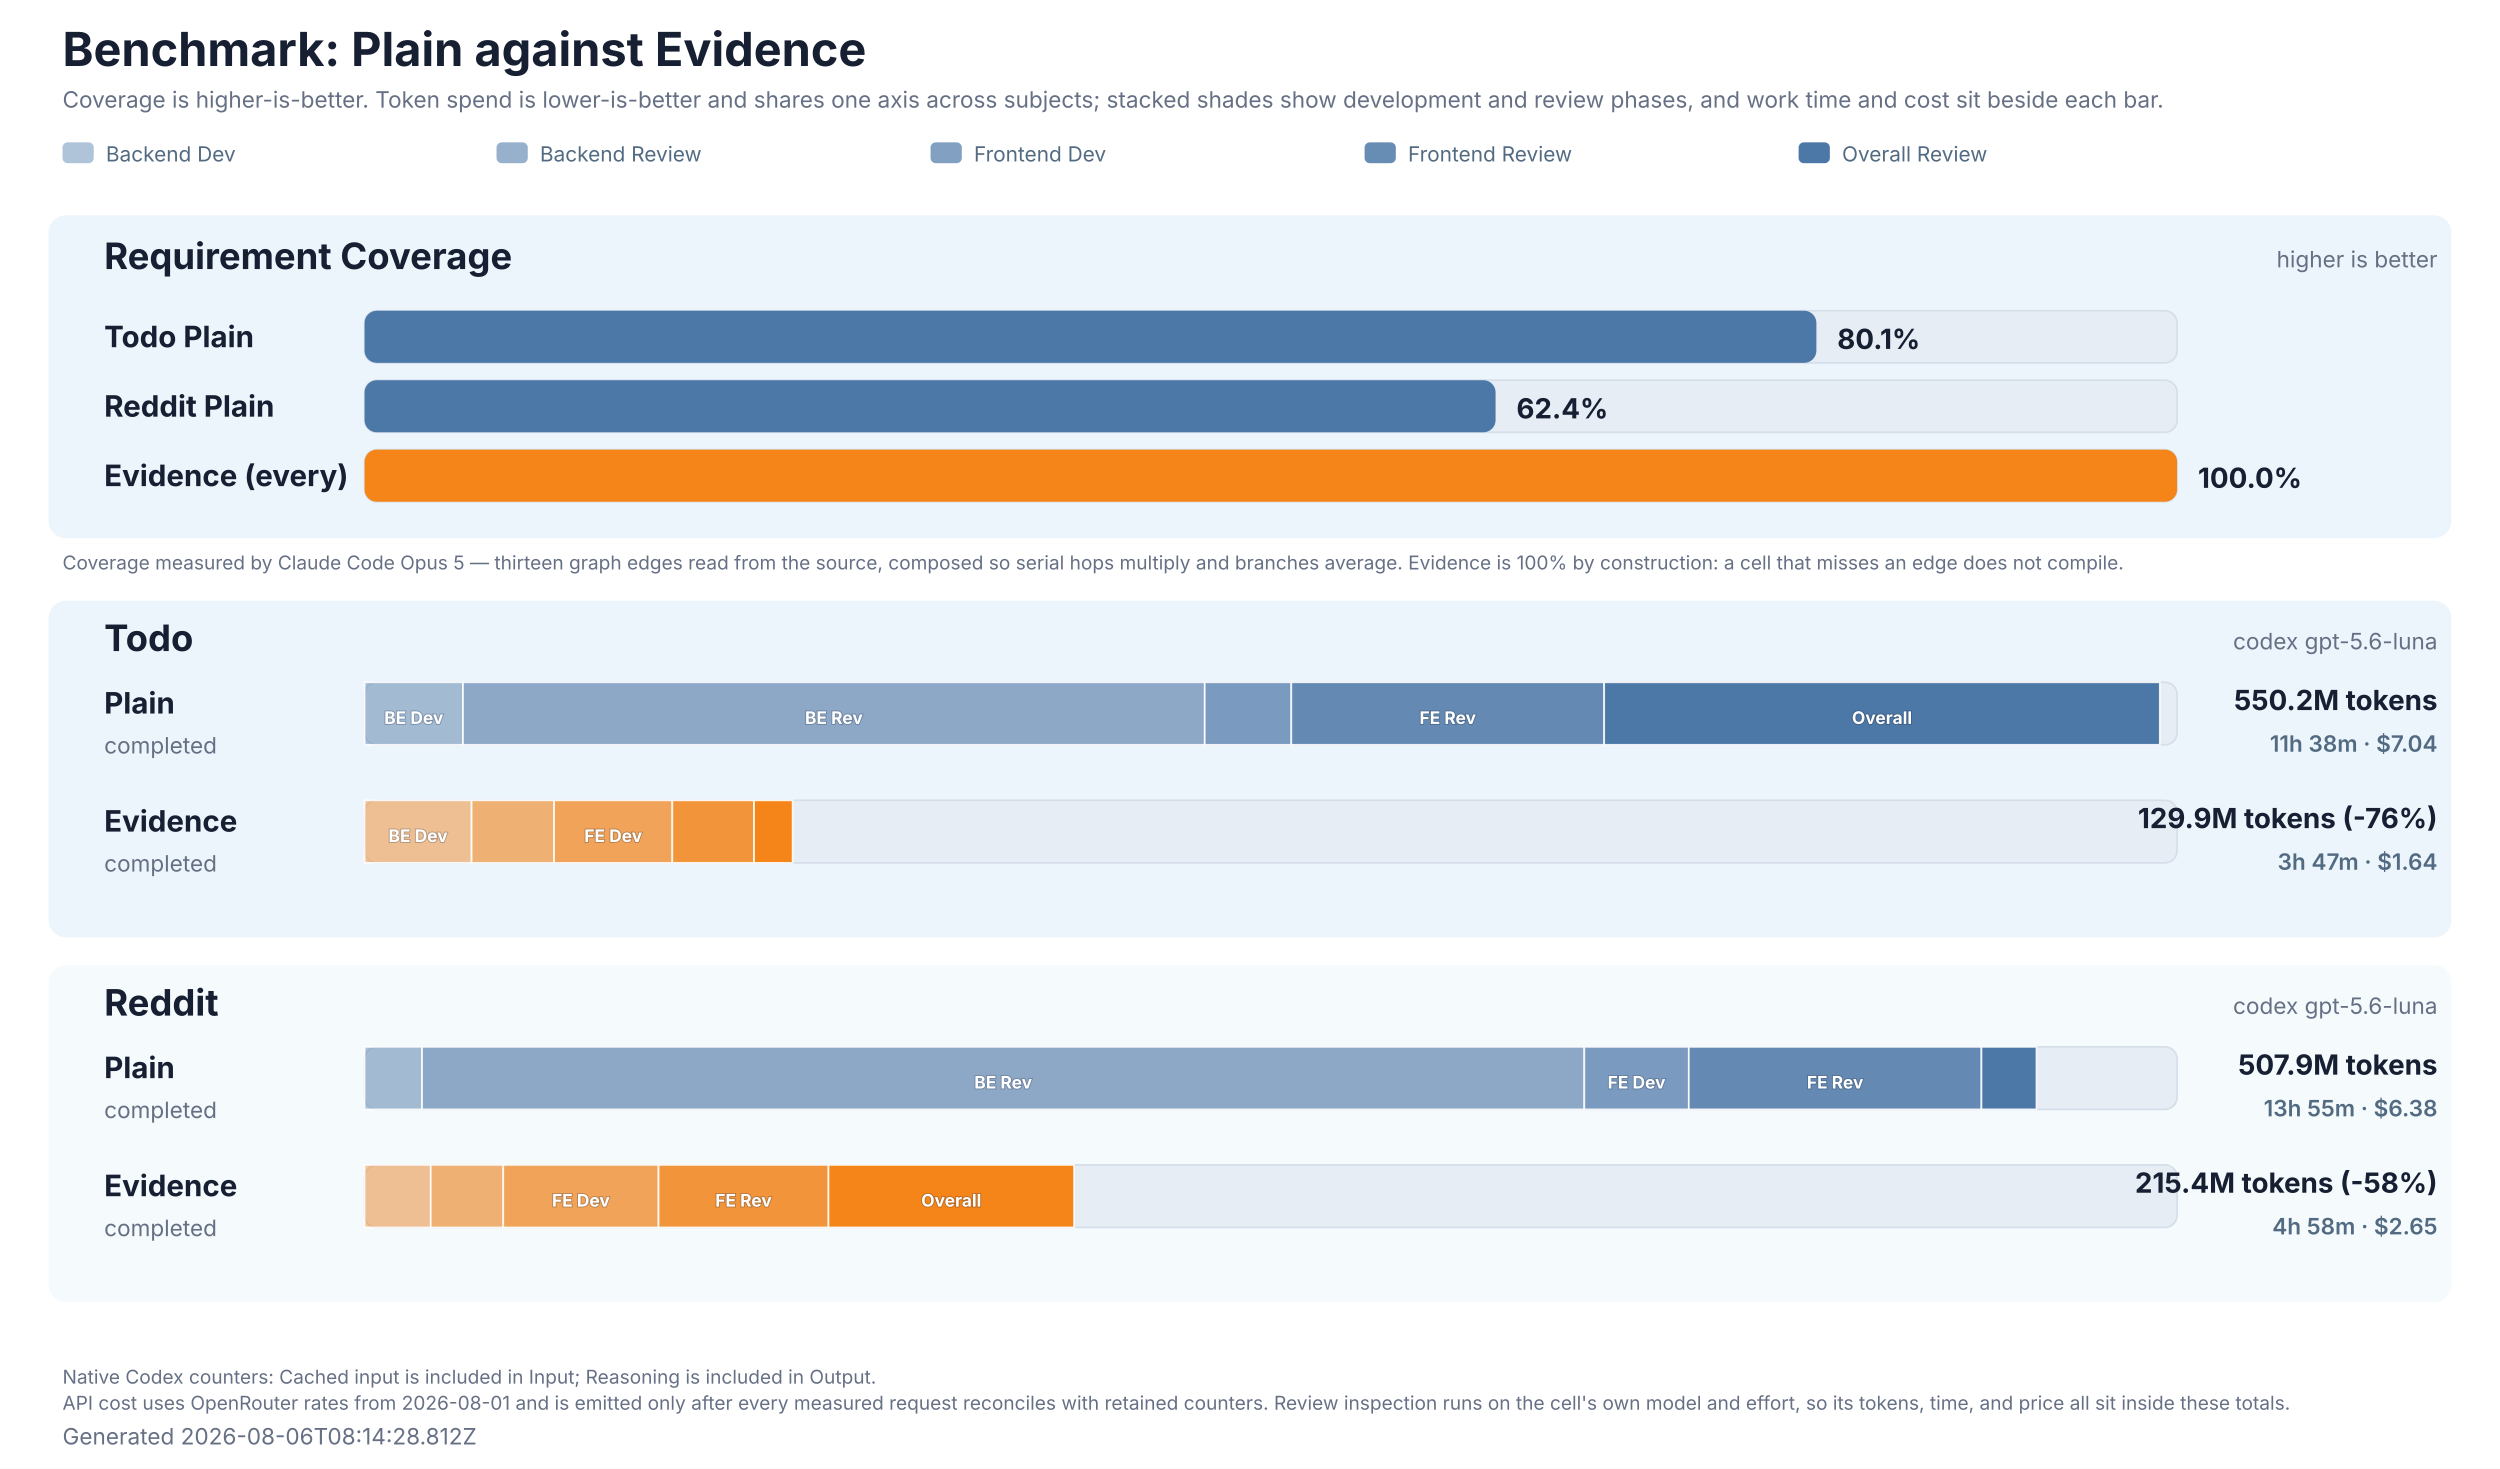
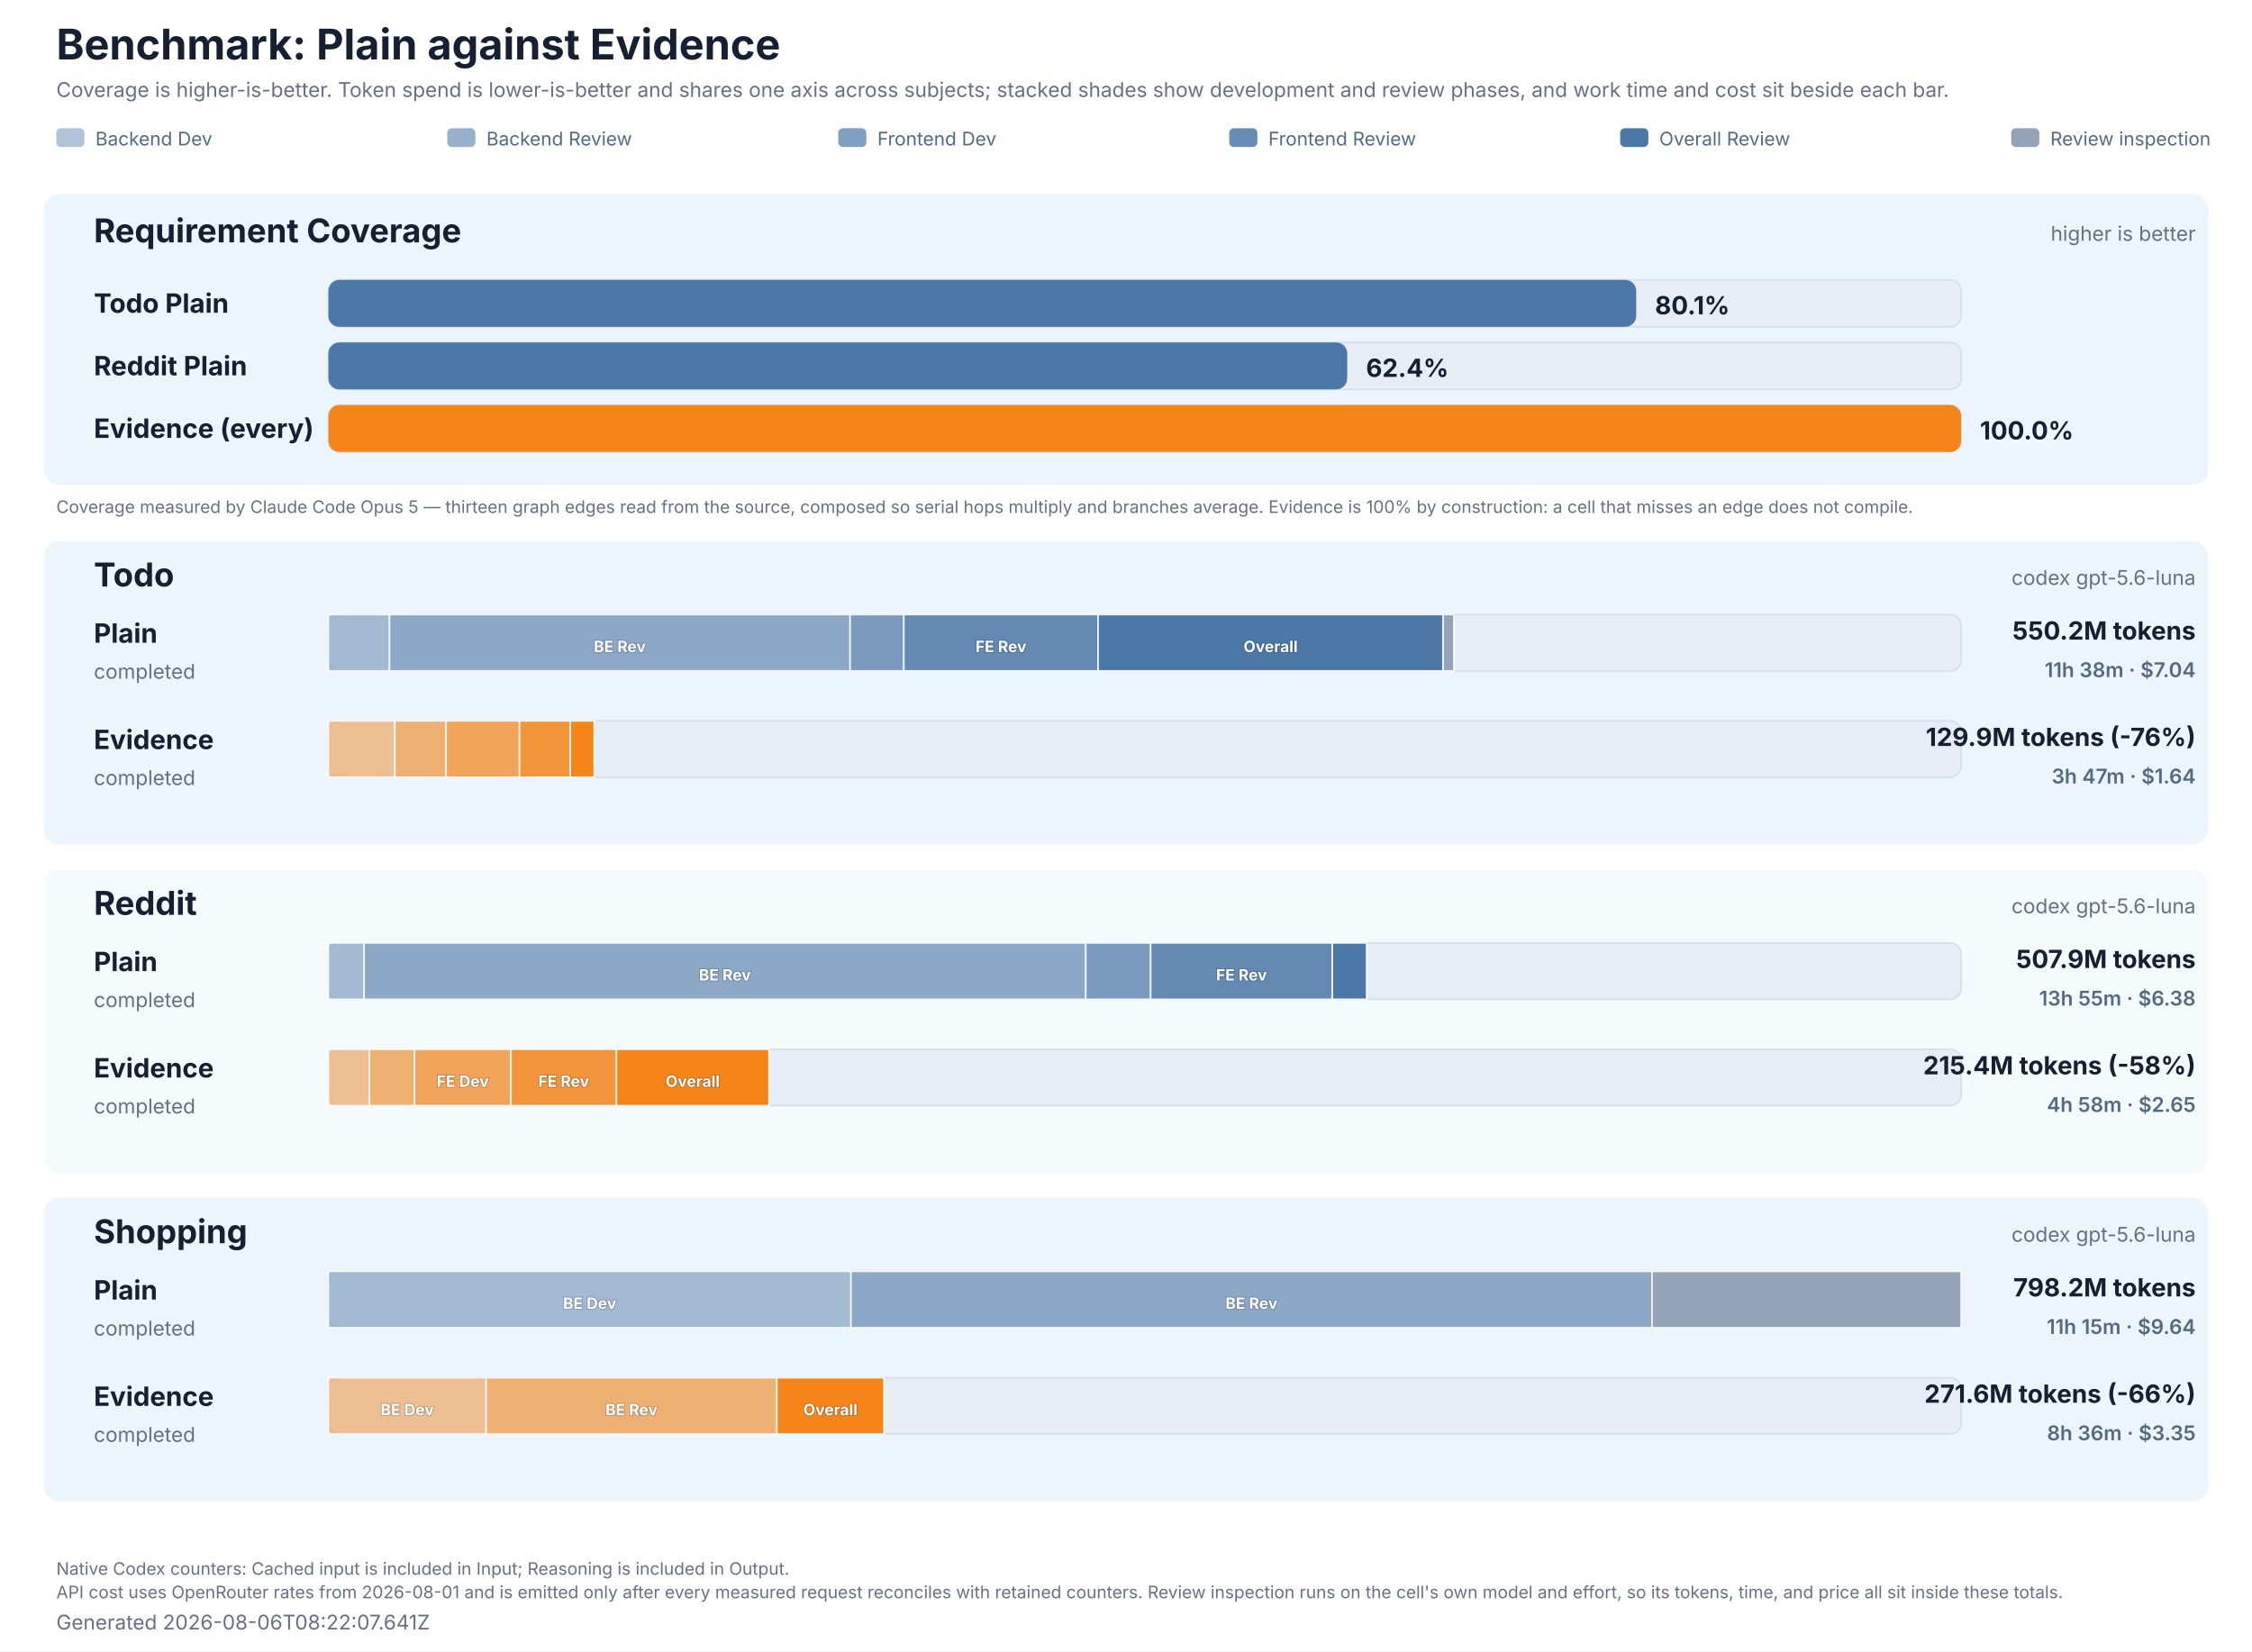
- <svg xmlns="http://www.w3.org/2000/svg" role="img" aria-labelledby="title description" viewBox="0 0 1440 846" width="1440" height="846">
+ <svg xmlns="http://www.w3.org/2000/svg" role="img" aria-labelledby="title description" viewBox="0 0 1440 1056" width="1440" height="1056">
  <style>
  text { font-family: Inter, ui-sans-serif, system-ui, -apple-system, BlinkMacSystemFont, 'Segoe UI', sans-serif; fill: #172033; }
  .title { font-size: 27px; font-weight: 700; }
  .subtitle, .generated, .group-meta, .row-status { font-size: 13px; fill: #667085; }
  .group { fill: #e8f2fb; }
  .group-title { font-size: 21px; font-weight: 700; }
  .row-label { font-size: 17px; font-weight: 700; }
  .value { font-size: 16px; font-weight: 700; }
  .cost-value { font-size: 13px; font-weight: 600; fill: #526b82; }
  .legend { font-size: 12px; fill: #526b82; }
  .segment-label { font-size: 10px; font-weight: 700; fill: #ffffff; paint-order: stroke; stroke: #172033; stroke-opacity: 0.28; stroke-width: 1px; }
  .phase-segment { stroke: #ffffff; stroke-opacity: 0.86; stroke-width: 1px; }
  .track { fill: #e7edf4; stroke: #d5dee9; stroke-width: 1px; }
  .empty { font-size: 15px; fill: #667085; }
  .table-title { font-size: 15px; font-weight: 600; }
  .table-header { font-size: 11px; font-weight: 600; fill: #667085; }
  .table-cell { font-size: 12px; fill: #334155; }
  .table-rule { stroke: #dbe4ee; stroke-width: 1px; }
  .table-note { font-size: 11px; fill: #667085; }
</style>
-   <rect width="1440" height="846" fill="#ffffff" />
+   <rect width="1440" height="1056" fill="#ffffff" />
  <text x="36" y="38" class="title">Benchmark: Plain against Evidence</text>
  <text x="36" y="62" class="subtitle">Coverage is higher-is-better. Token spend is lower-is-better and shares one axis across subjects; stacked shades show development and review phases, and work time and cost sit beside each bar.</text>
  <rect x="36" y="82" width="18" height="12" rx="3" fill="#4c78a8" fill-opacity="0.44" />
  <text x="61" y="93" class="legend">Backend Dev</text>
  <rect x="286" y="82" width="18" height="12" rx="3" fill="#4c78a8" fill-opacity="0.58" />
  <text x="311" y="93" class="legend">Backend Review</text>
  <rect x="536" y="82" width="18" height="12" rx="3" fill="#4c78a8" fill-opacity="0.7" />
  <text x="561" y="93" class="legend">Frontend Dev</text>
  <rect x="786" y="82" width="18" height="12" rx="3" fill="#4c78a8" fill-opacity="0.84" />
  <text x="811" y="93" class="legend">Frontend Review</text>
  <rect x="1036" y="82" width="18" height="12" rx="3" fill="#4c78a8" fill-opacity="1" />
  <text x="1061" y="93" class="legend">Overall Review</text>
+   <rect x="1286" y="82" width="18" height="12" rx="3" fill="#94a3b8" />
+   <text x="1311" y="93" class="legend">Review inspection</text>
  <rect x="28" y="124" width="1384" height="186" rx="10" class="group" fill-opacity="0.78" />
  <text x="60" y="155" class="group-title">Requirement Coverage</text>
  <text x="1404" y="154" text-anchor="end" class="group-meta">higher is better</text>
  <text x="60" y="200" class="row-label" fill="#4c78a8">Todo Plain</text>
  <rect x="210" y="179" width="1044" height="30" rx="7" class="track" />
  <rect x="210" y="179" width="836.24" height="30" rx="7" fill="#4c78a8" data-coverage="80.1" />
  <text x="1058.24" y="201" class="value" fill="#4c78a8">80.1%</text>
  <text x="60" y="240" class="row-label" fill="#4c78a8">Reddit Plain</text>
  <rect x="210" y="219" width="1044" height="30" rx="7" class="track" />
  <rect x="210" y="219" width="651.46" height="30" rx="7" fill="#4c78a8" data-coverage="62.4" />
  <text x="873.46" y="241" class="value" fill="#4c78a8">62.4%</text>
  <text x="60" y="280" class="row-label" fill="#f58518">Evidence (every)</text>
  <rect x="210" y="259" width="1044" height="30" rx="7" class="track" />
  <rect x="210" y="259" width="1044.00" height="30" rx="7" fill="#f58518" data-coverage="100" />
  <text x="1266.00" y="281" class="value" fill="#f58518">100.0%</text>
  <text x="36" y="328" class="table-note">Coverage measured by Claude Code Opus 5 — thirteen graph edges read from the source, composed so serial hops multiply and branches average. Evidence is 100% by construction: a cell that misses an edge does not compile.</text>
  <rect x="28" y="346" width="1384" height="194" rx="10" class="group" fill-opacity="0.78" />
  <text x="60" y="375" class="group-title">Todo</text>
  <text x="1404" y="374" text-anchor="end" class="group-meta">codex gpt-5.6-luna</text>
  <text x="60" y="411" class="row-label" fill="#4c78a8">Plain</text>
  <text x="60" y="434" class="row-status">completed</text>
  <rect x="210" y="393" width="1044" height="36" rx="7" class="track" />
-   <rect x="210.00" y="393" width="56.68" height="36" fill="#4c78a8" fill-opacity="0.44" class="phase-segment" data-phase="backend-development" data-tokens="29872719" />
-   <text x="238.34" y="417" text-anchor="middle" class="segment-label">BE Dev</text>
-   <rect x="266.68" y="393" width="427.24" height="36" fill="#4c78a8" fill-opacity="0.58" class="phase-segment" data-phase="backend-review" data-tokens="225165342" />
-   <text x="480.30" y="417" text-anchor="middle" class="segment-label">BE Rev</text>
-   <rect x="693.93" y="393" width="49.86" height="36" fill="#4c78a8" fill-opacity="0.7" class="phase-segment" data-phase="frontend-development" data-tokens="26279528" />
-   <rect x="743.79" y="393" width="180.22" height="36" fill="#4c78a8" fill-opacity="0.84" class="phase-segment" data-phase="frontend-review" data-tokens="94981769" />
-   <text x="833.90" y="417" text-anchor="middle" class="segment-label">FE Rev</text>
-   <rect x="924.01" y="393" width="320.03" height="36" fill="#4c78a8" fill-opacity="1" class="phase-segment" data-phase="overall-review" data-tokens="168663056" />
-   <text x="1084.03" y="417" text-anchor="middle" class="segment-label">Overall</text>
+   <rect x="210.00" y="393" width="39.07" height="36" fill="#4c78a8" fill-opacity="0.44" class="phase-segment" data-phase="backend-development" data-tokens="29872719" />
+   <rect x="249.07" y="393" width="294.50" height="36" fill="#4c78a8" fill-opacity="0.58" class="phase-segment" data-phase="backend-review" data-tokens="225165342" />
+   <text x="396.32" y="417" text-anchor="middle" class="segment-label">BE Rev</text>
+   <rect x="543.58" y="393" width="34.37" height="36" fill="#4c78a8" fill-opacity="0.7" class="phase-segment" data-phase="frontend-development" data-tokens="26279528" />
+   <rect x="577.95" y="393" width="124.23" height="36" fill="#4c78a8" fill-opacity="0.84" class="phase-segment" data-phase="frontend-review" data-tokens="94981769" />
+   <text x="640.06" y="417" text-anchor="middle" class="segment-label">FE Rev</text>
+   <rect x="702.18" y="393" width="220.60" height="36" fill="#4c78a8" fill-opacity="1" class="phase-segment" data-phase="overall-review" data-tokens="168663056" />
+   <text x="812.48" y="417" text-anchor="middle" class="segment-label">Overall</text>
+   <rect x="922.78" y="393" width="6.86" height="36" fill="#94a3b8" class="phase-segment" data-phase="review-inspection" data-tokens="5245628" />
  <text x="1404" y="409" text-anchor="end" class="value">550.2M tokens</text>
  <text x="1404" y="433" text-anchor="end" class="cost-value">11h 38m · $7.04</text>
  <text x="60" y="479" class="row-label" fill="#f58518">Evidence</text>
  <text x="60" y="502" class="row-status">completed</text>
  <rect x="210" y="461" width="1044" height="36" rx="7" class="track" />
-   <rect x="210.00" y="461" width="61.62" height="36" fill="#f58518" fill-opacity="0.44" class="phase-segment" data-phase="backend-development" data-tokens="32474293" />
-   <text x="240.81" y="485" text-anchor="middle" class="segment-label">BE Dev</text>
-   <rect x="271.62" y="461" width="47.57" height="36" fill="#f58518" fill-opacity="0.58" class="phase-segment" data-phase="backend-review" data-tokens="25067684" />
-   <rect x="319.18" y="461" width="68.07" height="36" fill="#f58518" fill-opacity="0.7" class="phase-segment" data-phase="frontend-development" data-tokens="35876257" />
-   <text x="353.22" y="485" text-anchor="middle" class="segment-label">FE Dev</text>
-   <rect x="387.26" y="461" width="47.08" height="36" fill="#f58518" fill-opacity="0.84" class="phase-segment" data-phase="frontend-review" data-tokens="24811262" />
-   <rect x="434.34" y="461" width="22.20" height="36" fill="#f58518" fill-opacity="1" class="phase-segment" data-phase="overall-review" data-tokens="11698563" />
+   <rect x="210.00" y="461" width="42.47" height="36" fill="#f58518" fill-opacity="0.44" class="phase-segment" data-phase="backend-development" data-tokens="32474293" />
+   <rect x="252.47" y="461" width="32.79" height="36" fill="#f58518" fill-opacity="0.58" class="phase-segment" data-phase="backend-review" data-tokens="25067684" />
+   <rect x="285.26" y="461" width="46.92" height="36" fill="#f58518" fill-opacity="0.7" class="phase-segment" data-phase="frontend-development" data-tokens="35876257" />
+   <rect x="332.19" y="461" width="32.45" height="36" fill="#f58518" fill-opacity="0.84" class="phase-segment" data-phase="frontend-review" data-tokens="24811262" />
+   <rect x="364.64" y="461" width="15.30" height="36" fill="#f58518" fill-opacity="1" class="phase-segment" data-phase="overall-review" data-tokens="11698563" />
  <text x="1404" y="477" text-anchor="end" class="value">129.9M tokens (-76%)</text>
  <text x="1404" y="501" text-anchor="end" class="cost-value">3h 47m · $1.64</text>
  <rect x="28" y="556" width="1384" height="194" rx="10" class="group" fill-opacity="0.42" />
  <text x="60" y="585" class="group-title">Reddit</text>
  <text x="1404" y="584" text-anchor="end" class="group-meta">codex gpt-5.6-luna</text>
  <text x="60" y="621" class="row-label" fill="#4c78a8">Plain</text>
  <text x="60" y="644" class="row-status">completed</text>
  <rect x="210" y="603" width="1044" height="36" rx="7" class="track" />
-   <rect x="210.00" y="603" width="33.11" height="36" fill="#4c78a8" fill-opacity="0.44" class="phase-segment" data-phase="backend-development" data-tokens="17450090" />
-   <rect x="243.11" y="603" width="669.45" height="36" fill="#4c78a8" fill-opacity="0.58" class="phase-segment" data-phase="backend-review" data-tokens="352811491" />
-   <text x="577.83" y="627" text-anchor="middle" class="segment-label">BE Rev</text>
-   <rect x="912.56" y="603" width="60.19" height="36" fill="#4c78a8" fill-opacity="0.7" class="phase-segment" data-phase="frontend-development" data-tokens="31723600" />
-   <text x="942.66" y="627" text-anchor="middle" class="segment-label">FE Dev</text>
-   <rect x="972.75" y="603" width="168.56" height="36" fill="#4c78a8" fill-opacity="0.84" class="phase-segment" data-phase="frontend-review" data-tokens="88835486" />
-   <text x="1057.03" y="627" text-anchor="middle" class="segment-label">FE Rev</text>
-   <rect x="1141.31" y="603" width="31.70" height="36" fill="#4c78a8" fill-opacity="1" class="phase-segment" data-phase="overall-review" data-tokens="16705282" />
+   <rect x="210.00" y="603" width="22.82" height="36" fill="#4c78a8" fill-opacity="0.44" class="phase-segment" data-phase="backend-development" data-tokens="17450090" />
+   <rect x="232.82" y="603" width="461.46" height="36" fill="#4c78a8" fill-opacity="0.58" class="phase-segment" data-phase="backend-review" data-tokens="352811491" />
+   <text x="463.55" y="627" text-anchor="middle" class="segment-label">BE Rev</text>
+   <rect x="694.28" y="603" width="41.49" height="36" fill="#4c78a8" fill-opacity="0.7" class="phase-segment" data-phase="frontend-development" data-tokens="31723600" />
+   <rect x="735.77" y="603" width="116.19" height="36" fill="#4c78a8" fill-opacity="0.84" class="phase-segment" data-phase="frontend-review" data-tokens="88835486" />
+   <text x="793.87" y="627" text-anchor="middle" class="segment-label">FE Rev</text>
+   <rect x="851.97" y="603" width="21.85" height="36" fill="#4c78a8" fill-opacity="1" class="phase-segment" data-phase="overall-review" data-tokens="16705282" />
  <text x="1404" y="619" text-anchor="end" class="value">507.9M tokens</text>
  <text x="1404" y="643" text-anchor="end" class="cost-value">13h 55m · $6.38</text>
  <text x="60" y="689" class="row-label" fill="#f58518">Evidence</text>
  <text x="60" y="712" class="row-status">completed</text>
  <rect x="210" y="671" width="1044" height="36" rx="7" class="track" />
-   <rect x="210.00" y="671" width="38.10" height="36" fill="#f58518" fill-opacity="0.44" class="phase-segment" data-phase="backend-development" data-tokens="20078882" />
-   <rect x="248.10" y="671" width="41.78" height="36" fill="#f58518" fill-opacity="0.58" class="phase-segment" data-phase="backend-review" data-tokens="22019408" />
-   <rect x="289.88" y="671" width="89.45" height="36" fill="#f58518" fill-opacity="0.7" class="phase-segment" data-phase="frontend-development" data-tokens="47141668" />
-   <text x="334.60" y="695" text-anchor="middle" class="segment-label">FE Dev</text>
-   <rect x="379.33" y="671" width="97.88" height="36" fill="#f58518" fill-opacity="0.84" class="phase-segment" data-phase="frontend-review" data-tokens="51584370" />
-   <text x="428.27" y="695" text-anchor="middle" class="segment-label">FE Rev</text>
-   <rect x="477.21" y="671" width="141.45" height="36" fill="#f58518" fill-opacity="1" class="phase-segment" data-phase="overall-review" data-tokens="74545453" />
-   <text x="547.93" y="695" text-anchor="middle" class="segment-label">Overall</text>
+   <rect x="210.00" y="671" width="26.26" height="36" fill="#f58518" fill-opacity="0.44" class="phase-segment" data-phase="backend-development" data-tokens="20078882" />
+   <rect x="236.26" y="671" width="28.80" height="36" fill="#f58518" fill-opacity="0.58" class="phase-segment" data-phase="backend-review" data-tokens="22019408" />
+   <rect x="265.06" y="671" width="61.66" height="36" fill="#f58518" fill-opacity="0.7" class="phase-segment" data-phase="frontend-development" data-tokens="47141668" />
+   <text x="295.89" y="695" text-anchor="middle" class="segment-label">FE Dev</text>
+   <rect x="326.72" y="671" width="67.47" height="36" fill="#f58518" fill-opacity="0.84" class="phase-segment" data-phase="frontend-review" data-tokens="51584370" />
+   <text x="360.46" y="695" text-anchor="middle" class="segment-label">FE Rev</text>
+   <rect x="394.19" y="671" width="97.50" height="36" fill="#f58518" fill-opacity="1" class="phase-segment" data-phase="overall-review" data-tokens="74545453" />
+   <text x="442.94" y="695" text-anchor="middle" class="segment-label">Overall</text>
  <text x="1404" y="687" text-anchor="end" class="value">215.4M tokens (-58%)</text>
  <text x="1404" y="711" text-anchor="end" class="cost-value">4h 58m · $2.65</text>
-   <text x="36" y="797" class="table-note">Native Codex counters: Cached input is included in Input; Reasoning is included in Output.</text>
-   <text x="36" y="812" class="table-note">API cost uses OpenRouter rates from 2026-08-01 and is emitted only after every measured request reconciles with retained counters. Review inspection runs on the cell's own model and effort, so its tokens, time, and price all sit inside these totals.</text>
-   <text x="36" y="832" class="generated">Generated 2026-08-06T08:14:28.812Z</text>
+   <rect x="28" y="766" width="1384" height="194" rx="10" class="group" fill-opacity="0.78" />
+   <text x="60" y="795" class="group-title">Shopping</text>
+   <text x="1404" y="794" text-anchor="end" class="group-meta">codex gpt-5.6-luna</text>
+   <text x="60" y="831" class="row-label" fill="#4c78a8">Plain</text>
+   <text x="60" y="854" class="row-status">completed</text>
+   <rect x="210" y="813" width="1044" height="36" rx="7" class="track" />
+   <rect x="210.00" y="813" width="334.12" height="36" fill="#4c78a8" fill-opacity="0.44" class="phase-segment" data-phase="backend-development" data-tokens="255451467" />
+   <text x="377.06" y="837" text-anchor="middle" class="segment-label">BE Dev</text>
+   <rect x="544.12" y="813" width="512.25" height="36" fill="#4c78a8" fill-opacity="0.58" class="phase-segment" data-phase="backend-review" data-tokens="391641187" />
+   <text x="800.24" y="837" text-anchor="middle" class="segment-label">BE Rev</text>
+   <rect x="1056.36" y="813" width="197.64" height="36" fill="#94a3b8" class="phase-segment" data-phase="review-inspection" data-tokens="151106196" />
+   <text x="1404" y="829" text-anchor="end" class="value">798.2M tokens</text>
+   <text x="1404" y="853" text-anchor="end" class="cost-value">11h 15m · $9.64</text>
+   <text x="60" y="899" class="row-label" fill="#f58518">Evidence</text>
+   <text x="60" y="922" class="row-status">completed</text>
+   <rect x="210" y="881" width="1044" height="36" rx="7" class="track" />
+   <rect x="210.00" y="881" width="100.81" height="36" fill="#f58518" fill-opacity="0.44" class="phase-segment" data-phase="backend-development" data-tokens="77076340" />
+   <text x="260.41" y="905" text-anchor="middle" class="segment-label">BE Dev</text>
+   <rect x="310.81" y="881" width="185.95" height="36" fill="#f58518" fill-opacity="0.58" class="phase-segment" data-phase="backend-review" data-tokens="142169643" />
+   <text x="403.79" y="905" text-anchor="middle" class="segment-label">BE Rev</text>
+   <rect x="496.76" y="881" width="68.49" height="36" fill="#f58518" fill-opacity="1" class="phase-segment" data-phase="overall-review" data-tokens="52362881" />
+   <text x="531.01" y="905" text-anchor="middle" class="segment-label">Overall</text>
+   <text x="1404" y="897" text-anchor="end" class="value">271.6M tokens (-66%)</text>
+   <text x="1404" y="921" text-anchor="end" class="cost-value">8h 36m · $3.35</text>
+   <text x="36" y="1007" class="table-note">Native Codex counters: Cached input is included in Input; Reasoning is included in Output.</text>
+   <text x="36" y="1022" class="table-note">API cost uses OpenRouter rates from 2026-08-01 and is emitted only after every measured request reconciles with retained counters. Review inspection runs on the cell's own model and effort, so its tokens, time, and price all sit inside these totals.</text>
+   <text x="36" y="1042" class="generated">Generated 2026-08-06T08:22:07.641Z</text>
</svg>
